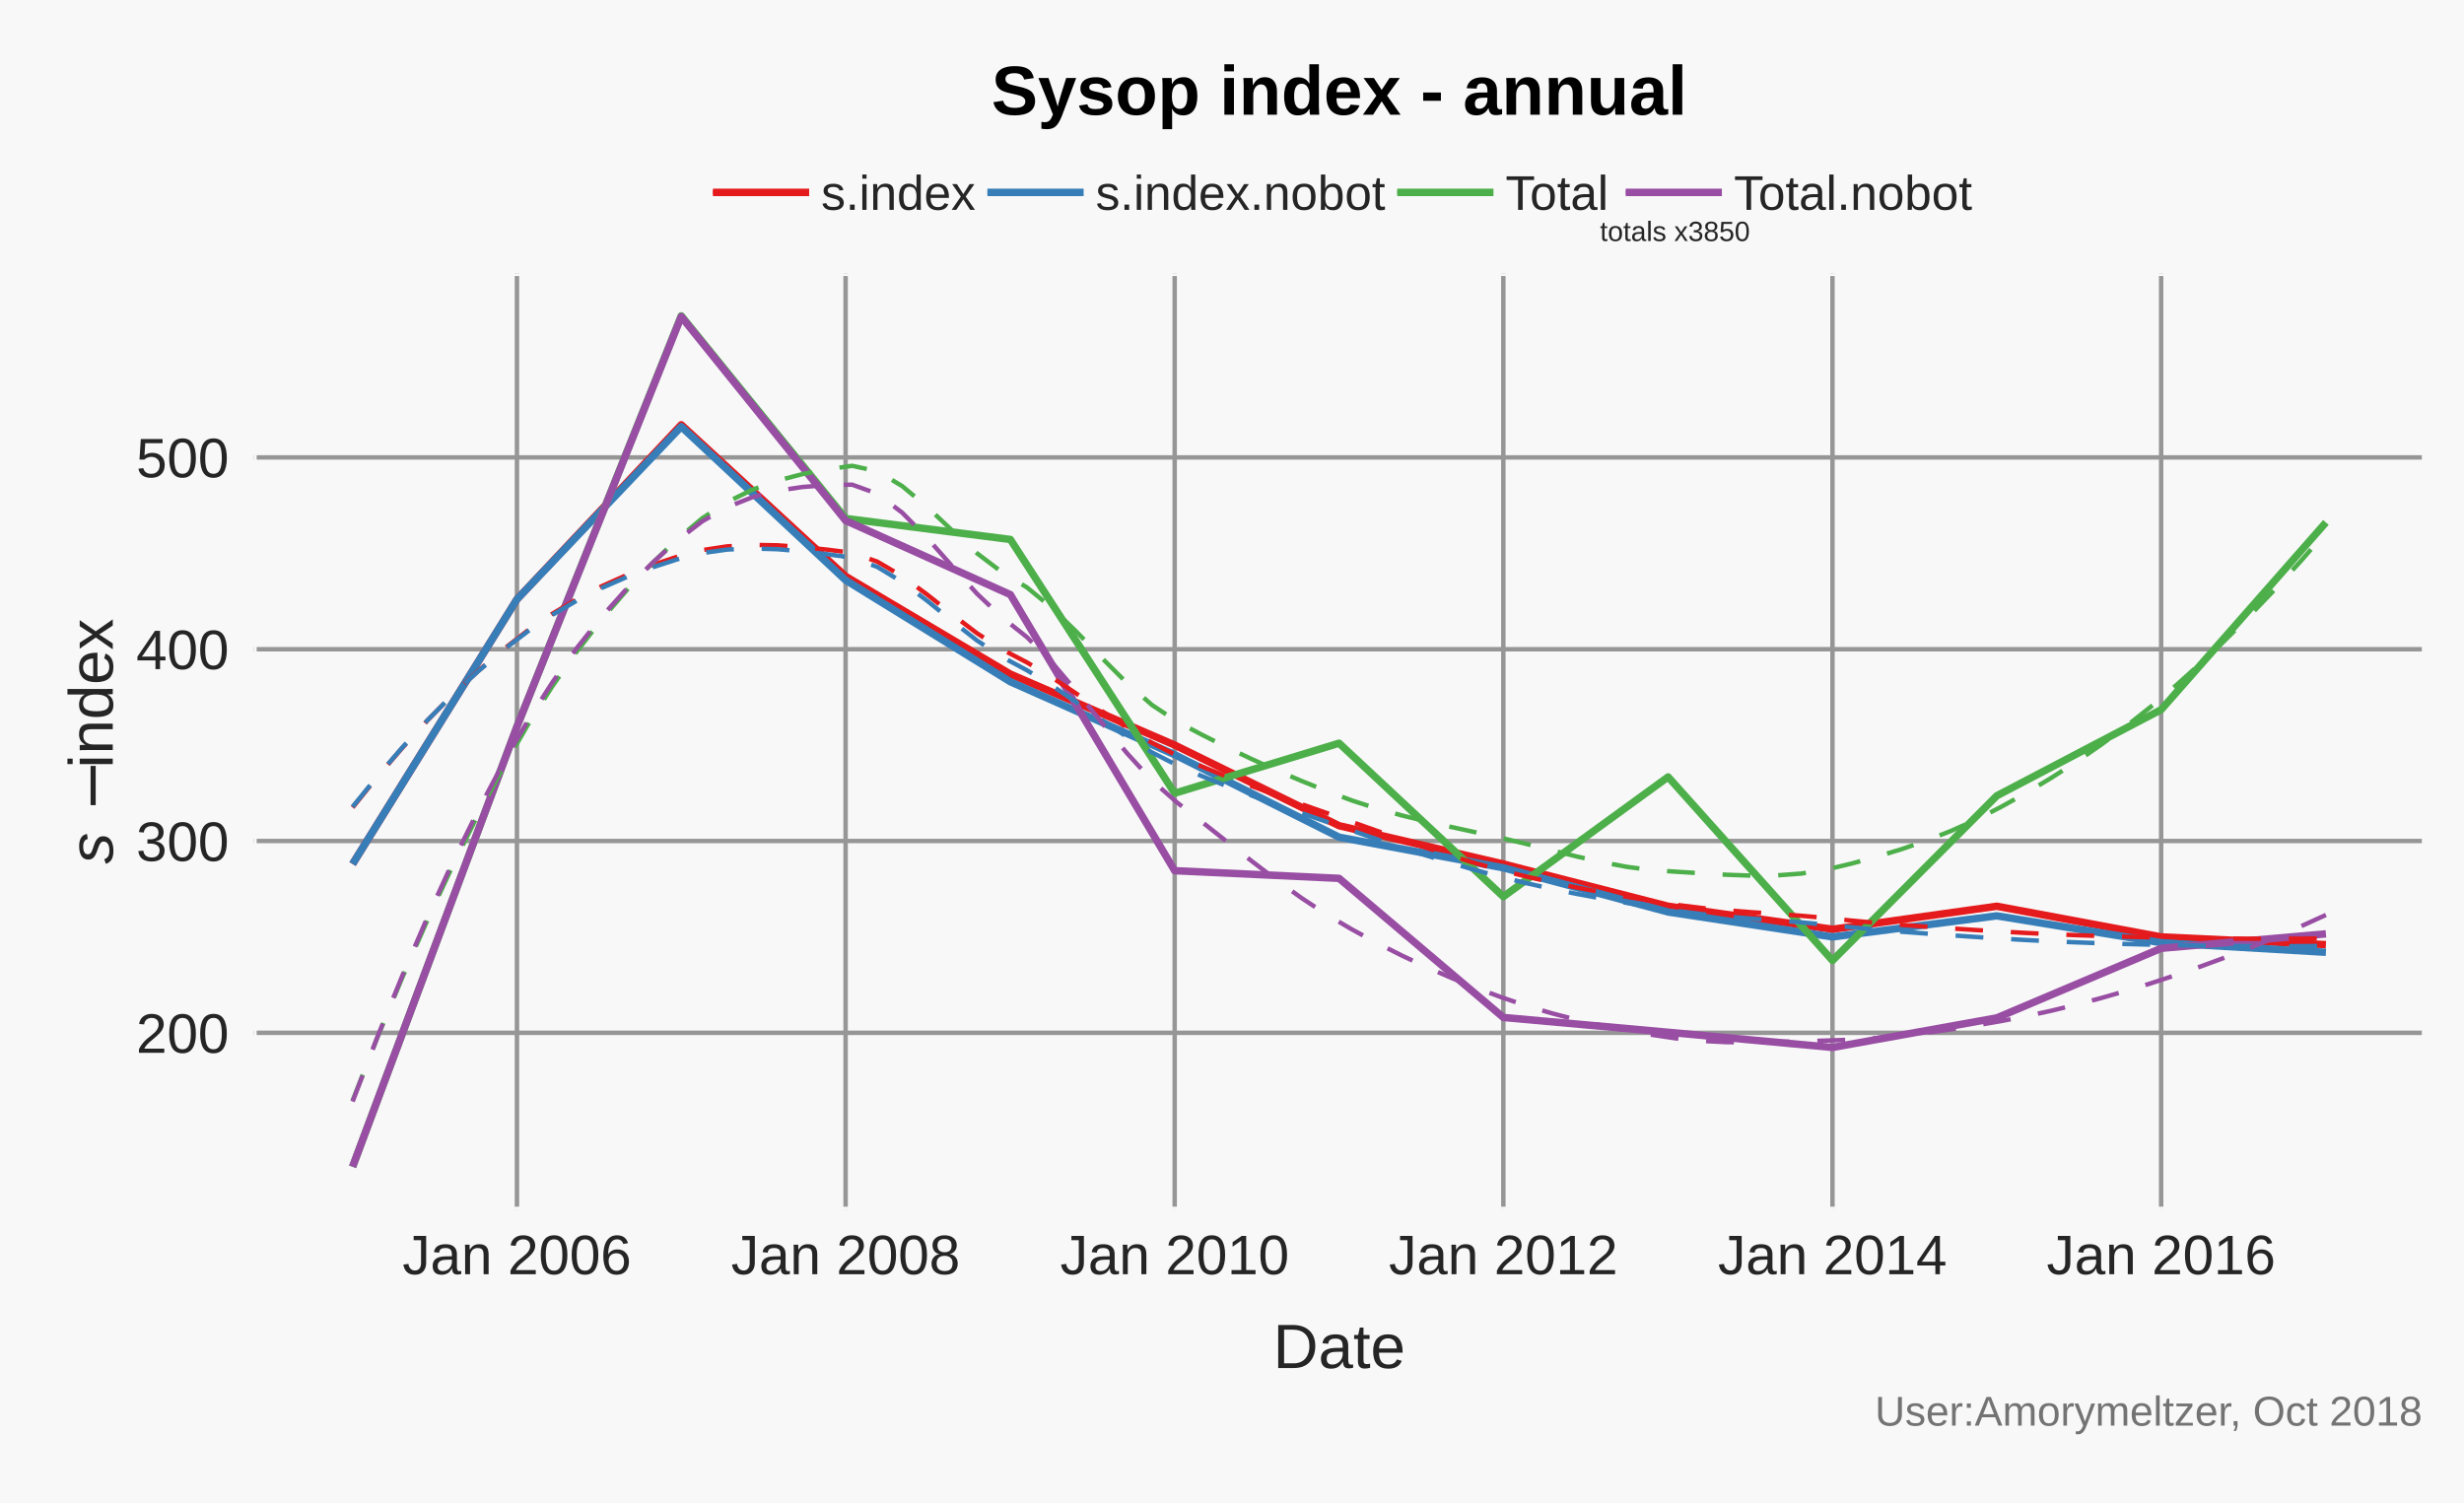
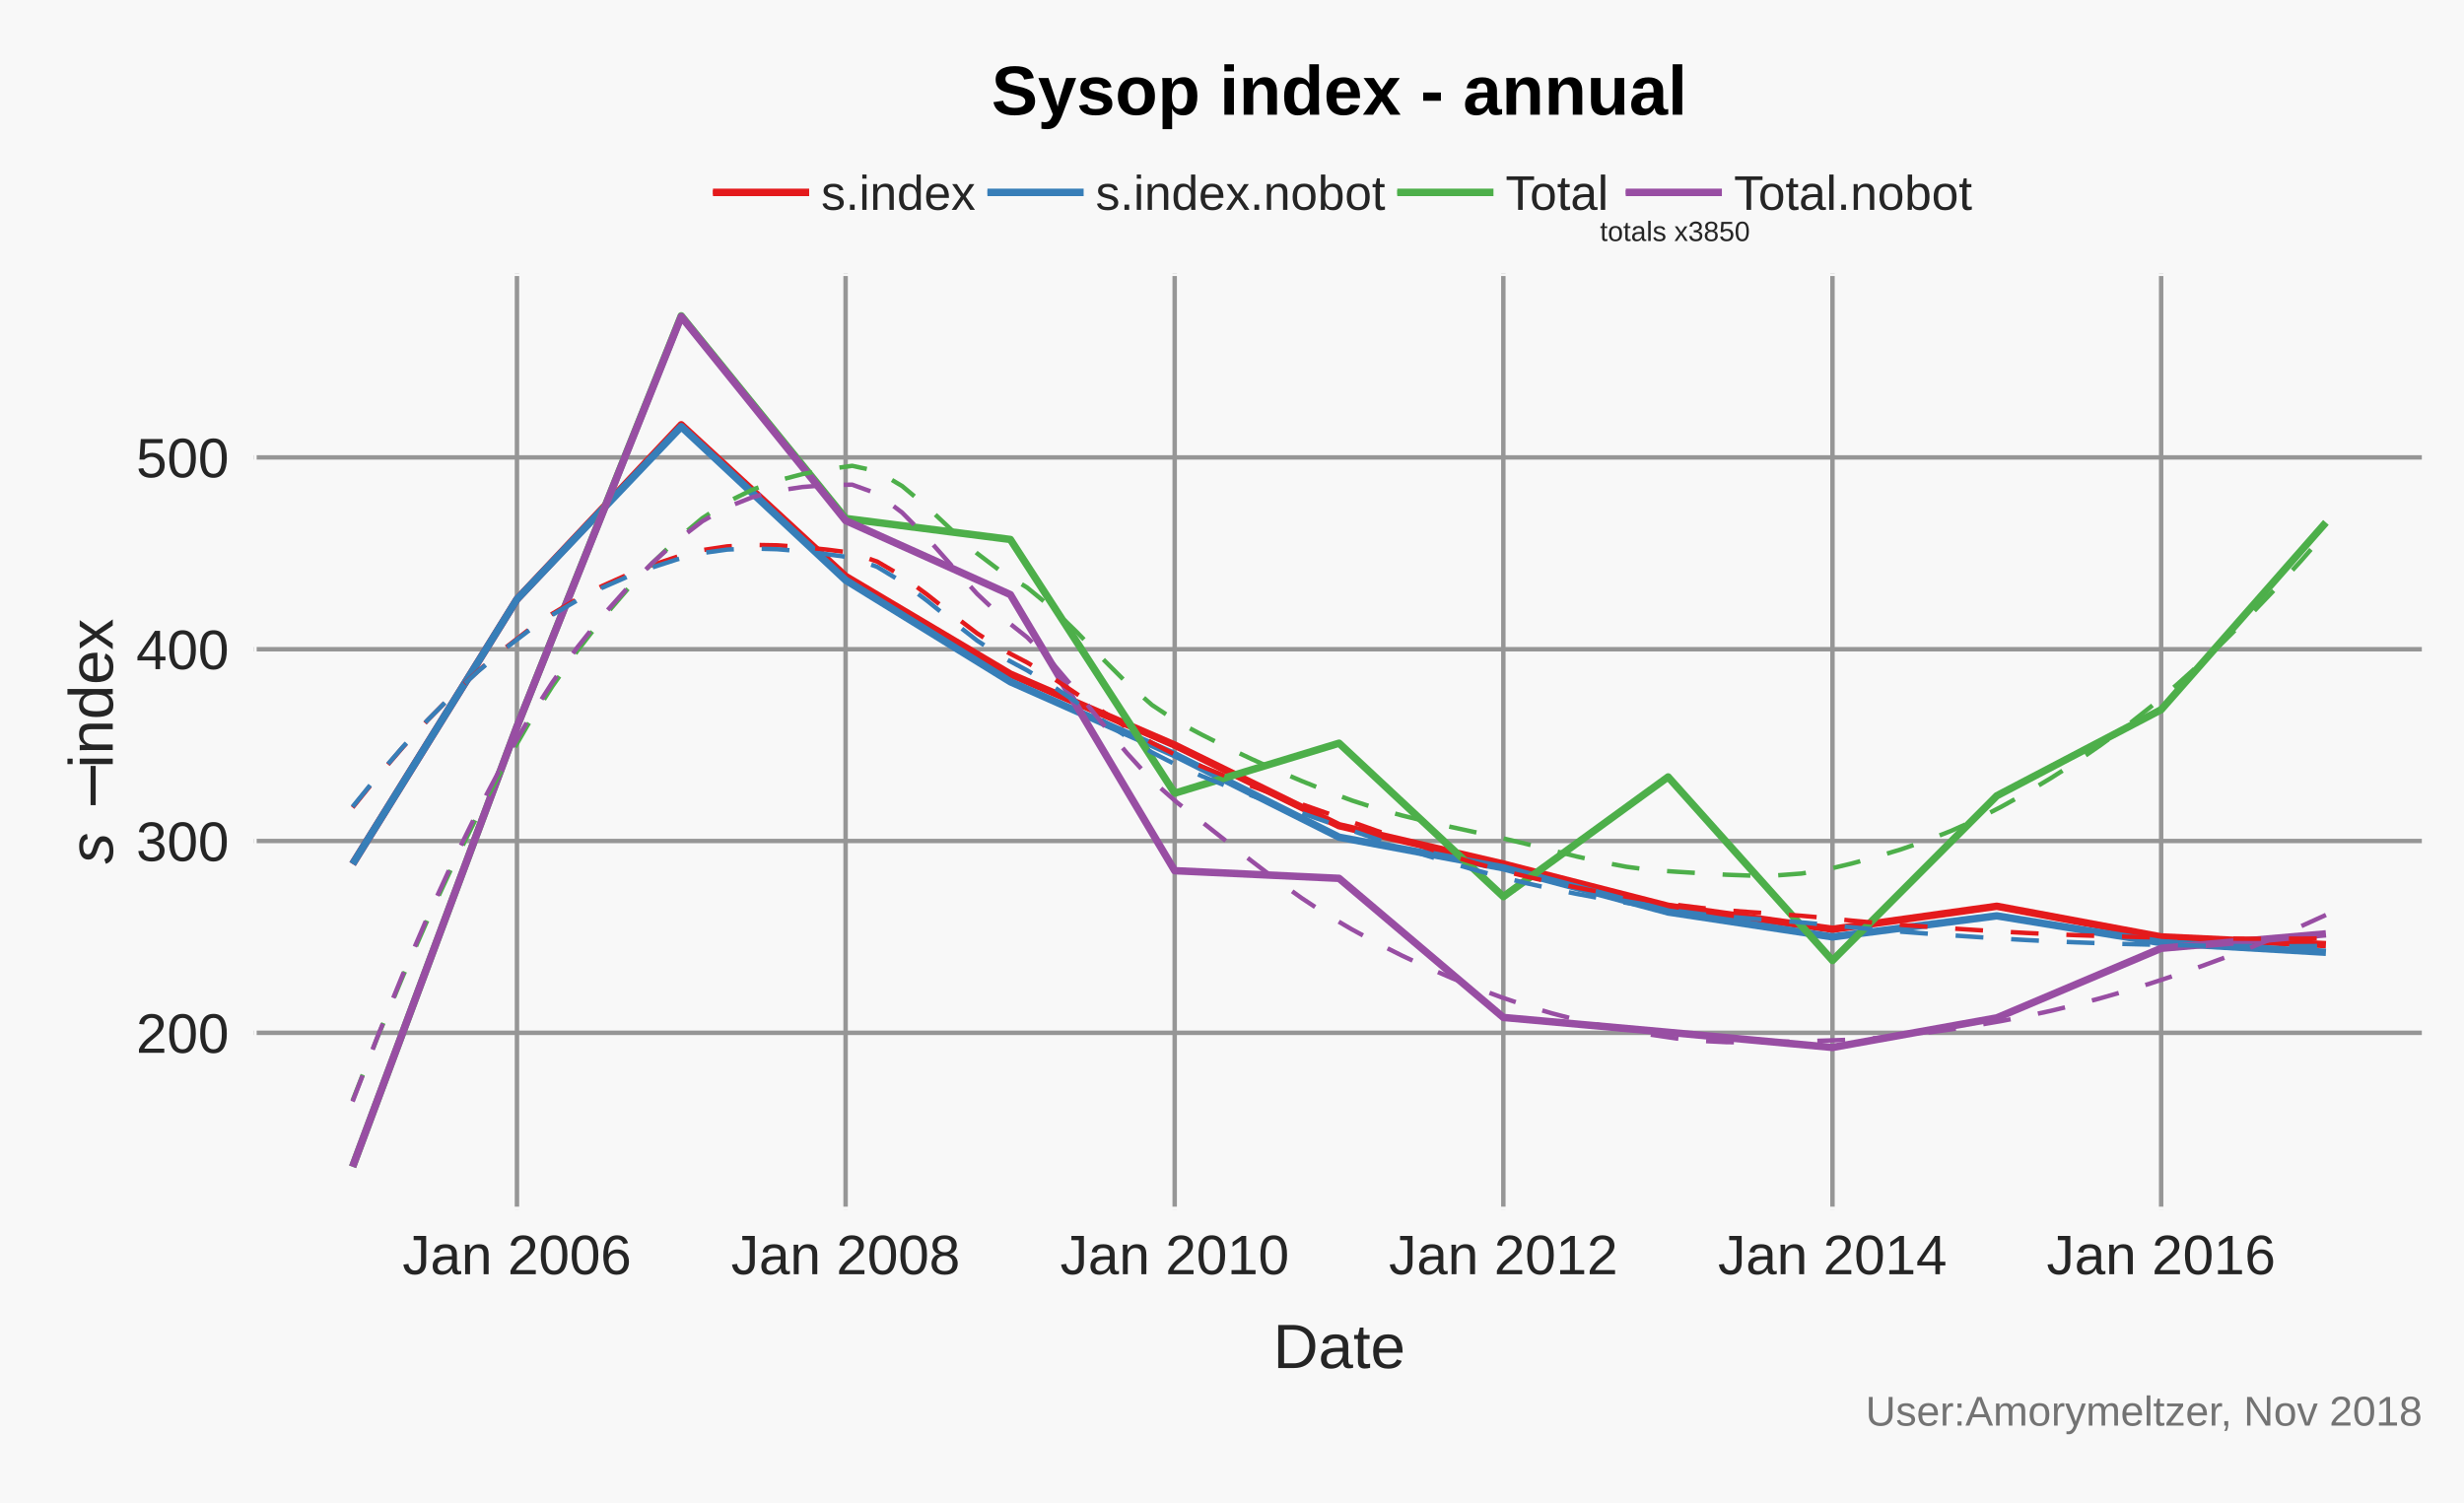
<svg xmlns="http://www.w3.org/2000/svg" viewBox="0 0 354.24 216.00">
  <defs>
    <style type="text/css">
    line, polyline, path, rect, circle {
      fill: none;
      stroke: #000000;
      stroke-linecap: round;
      stroke-linejoin: round;
      stroke-miterlimit: 10.00;
    }
  </style>
  </defs>
  <rect width="100%" height="100%" style="stroke: none; fill: #FFFFFF;" />
  <rect x="0.00" y="0.00" width="354.24" height="216.00" style="stroke-width: 0.78; stroke: #F8F8F8; fill: #F8F8F8;" />
  <defs>
    <clipPath id="cpMzYuNTA4OHwzNDguNTcxfDE3My44Njl8MzkuMjkwNg==">
      <rect x="36.51" y="39.29" width="312.06" height="134.58" />
    </clipPath>
  </defs>
  <rect x="36.51" y="39.29" width="312.06" height="134.58" style="stroke-width: 0.78; stroke: #F8F8F8; fill: #F8F8F8;" clip-path="url(#cpMzYuNTA4OHwzNDguNTcxfDE3My44Njl8MzkuMjkwNg==)" />
  <polyline points="36.51,148.49 348.57,148.49 " style="stroke-width: 0.64; stroke: #969696; stroke-linecap: butt;" clip-path="url(#cpMzYuNTA4OHwzNDguNTcxfDE3My44Njl8MzkuMjkwNg==)" />
  <polyline points="36.51,120.91 348.57,120.91 " style="stroke-width: 0.64; stroke: #969696; stroke-linecap: butt;" clip-path="url(#cpMzYuNTA4OHwzNDguNTcxfDE3My44Njl8MzkuMjkwNg==)" />
  <polyline points="36.51,93.34 348.57,93.34 " style="stroke-width: 0.64; stroke: #969696; stroke-linecap: butt;" clip-path="url(#cpMzYuNTA4OHwzNDguNTcxfDE3My44Njl8MzkuMjkwNg==)" />
  <polyline points="36.51,65.76 348.57,65.76 " style="stroke-width: 0.64; stroke: #969696; stroke-linecap: butt;" clip-path="url(#cpMzYuNTA4OHwzNDguNTcxfDE3My44Njl8MzkuMjkwNg==)" />
  <polyline points="74.32,173.87 74.32,39.29 " style="stroke-width: 0.64; stroke: #969696; stroke-linecap: butt;" clip-path="url(#cpMzYuNTA4OHwzNDguNTcxfDE3My44Njl8MzkuMjkwNg==)" />
  <polyline points="121.57,173.87 121.57,39.29 " style="stroke-width: 0.64; stroke: #969696; stroke-linecap: butt;" clip-path="url(#cpMzYuNTA4OHwzNDguNTcxfDE3My44Njl8MzkuMjkwNg==)" />
  <polyline points="168.88,173.87 168.88,39.29 " style="stroke-width: 0.64; stroke: #969696; stroke-linecap: butt;" clip-path="url(#cpMzYuNTA4OHwzNDguNTcxfDE3My44Njl8MzkuMjkwNg==)" />
  <polyline points="216.13,173.87 216.13,39.29 " style="stroke-width: 0.64; stroke: #969696; stroke-linecap: butt;" clip-path="url(#cpMzYuNTA4OHwzNDguNTcxfDE3My44Njl8MzkuMjkwNg==)" />
  <polyline points="263.45,173.87 263.45,39.29 " style="stroke-width: 0.64; stroke: #969696; stroke-linecap: butt;" clip-path="url(#cpMzYuNTA4OHwzNDguNTcxfDE3My44Njl8MzkuMjkwNg==)" />
  <polyline points="310.70,173.87 310.70,39.29 " style="stroke-width: 0.64; stroke: #969696; stroke-linecap: butt;" clip-path="url(#cpMzYuNTA4OHwzNDguNTcxfDE3My44Njl8MzkuMjkwNg==)" />
  <polyline points="50.69,124.22 74.32,86.16 97.94,61.07 121.57,82.86 145.26,96.92 168.88,107.12 192.51,118.71 216.13,124.22 239.82,130.29 263.45,133.60 287.07,130.29 310.70,134.70 334.39,135.81 " style="stroke-width: 1.07; stroke: #E41A1C; stroke-linecap: butt;" clip-path="url(#cpMzYuNTA4OHwzNDguNTcxfDE3My44Njl8MzkuMjkwNg==)" />
  <polyline points="50.69,124.22 74.32,86.16 97.94,61.34 121.57,83.41 145.26,98.02 168.88,108.50 192.51,120.36 216.13,124.77 239.82,131.12 263.45,134.70 287.07,131.67 310.70,135.53 334.39,136.91 " style="stroke-width: 1.07; stroke: #377EB8; stroke-linecap: butt;" clip-path="url(#cpMzYuNTA4OHwzNDguNTcxfDE3My44Njl8MzkuMjkwNg==)" />
  <polyline points="50.69,167.75 74.32,104.47 97.94,45.41 121.57,74.54 145.26,77.56 168.88,114.04 192.51,106.85 216.13,128.91 239.82,111.70 263.45,138.09 287.07,114.41 310.70,102.03 334.39,75.11 " style="stroke-width: 1.07; stroke: #4DAF4A; stroke-linecap: butt;" clip-path="url(#cpMzYuNTA4OHwzNDguNTcxfDE3My44Njl8MzkuMjkwNg==)" />
  <polyline points="50.69,167.75 74.32,104.47 97.94,45.52 121.57,74.84 145.26,85.49 168.88,125.18 192.51,126.28 216.13,146.28 239.82,148.41 263.45,150.59 287.07,146.34 310.70,136.34 334.39,134.26 " style="stroke-width: 1.07; stroke: #984EA3; stroke-linecap: butt;" clip-path="url(#cpMzYuNTA4OHwzNDguNTcxfDE3My44Njl8MzkuMjkwNg==)" />
  <polyline points="50.69,116.10 54.28,111.65 57.88,107.47 61.47,103.55 65.06,99.90 68.65,96.53 72.24,93.46 75.83,90.68 79.42,88.23 83.01,86.09 86.60,84.24 90.19,82.63 93.79,81.24 97.38,80.03 100.97,79.09 104.56,78.55 108.15,78.34 111.74,78.40 115.33,78.65 118.92,79.02 122.51,79.48 126.11,80.74 129.70,82.84 133.29,85.48 136.88,88.32 140.47,91.05 144.06,93.37 147.65,95.24 151.24,97.40 154.83,99.78 158.42,102.23 162.02,104.62 165.61,106.80 169.20,108.63 172.79,110.20 176.38,111.66 179.97,113.03 183.56,114.35 187.15,115.63 190.74,116.89 194.34,118.17 197.93,119.44 201.52,120.69 205.11,121.91 208.70,123.06 212.29,124.15 215.88,125.14 219.47,126.03 223.06,126.85 226.65,127.59 230.25,128.28 233.84,128.92 237.43,129.52 241.02,130.09 244.61,130.54 248.20,130.88 251.79,131.15 255.38,131.39 258.97,131.66 262.57,131.98 266.16,132.35 269.75,132.68 273.34,132.97 276.93,133.23 280.52,133.48 284.11,133.71 287.70,133.93 291.29,134.13 294.88,134.30 298.48,134.45 302.07,134.57 305.66,134.67 309.25,134.76 312.84,134.84 316.43,134.89 320.02,134.94 323.61,134.96 327.20,134.96 330.80,134.95 334.39,134.91 " style="stroke-width: 0.64; stroke: #E41A1C; stroke-dasharray: 4.00,4.00; stroke-linecap: butt;" clip-path="url(#cpMzYuNTA4OHwzNDguNTcxfDE3My44Njl8MzkuMjkwNg==)" />
  <polyline points="50.69,115.99 54.28,111.58 57.88,107.42 61.47,103.53 65.06,99.92 68.65,96.59 72.24,93.54 75.83,90.80 79.42,88.39 83.01,86.30 86.60,84.49 90.19,82.92 93.79,81.57 97.38,80.41 100.97,79.51 104.56,79.01 108.15,78.86 111.74,78.96 115.33,79.26 118.92,79.68 122.51,80.18 126.11,81.50 129.70,83.67 133.29,86.37 136.88,89.28 140.47,92.09 144.06,94.45 147.65,96.37 151.24,98.58 154.83,101.01 158.42,103.52 162.02,105.95 165.61,108.17 169.20,110.01 172.79,111.58 176.38,113.03 179.97,114.38 183.56,115.66 187.15,116.91 190.74,118.16 194.34,119.41 197.93,120.65 201.52,121.85 205.11,123.01 208.70,124.11 212.29,125.14 215.88,126.10 219.47,126.98 223.06,127.78 226.65,128.51 230.25,129.18 233.84,129.80 237.43,130.40 241.02,130.96 244.61,131.42 248.20,131.77 251.79,132.07 255.38,132.33 258.97,132.61 262.57,132.94 266.16,133.31 269.75,133.65 273.34,133.95 276.93,134.22 280.52,134.47 284.11,134.71 287.70,134.94 291.29,135.15 294.88,135.33 298.48,135.48 302.07,135.61 305.66,135.72 309.25,135.81 312.84,135.89 316.43,135.96 320.02,136.01 323.61,136.03 327.20,136.04 330.80,136.03 334.39,136.00 " style="stroke-width: 0.64; stroke: #377EB8; stroke-dasharray: 4.00,4.00; stroke-linecap: butt;" clip-path="url(#cpMzYuNTA4OHwzNDguNTcxfDE3My44Njl8MzkuMjkwNg==)" />
  <polyline points="50.69,158.23 54.28,149.10 57.88,140.44 61.47,132.23 65.06,124.50 68.65,117.26 72.24,110.52 75.83,104.30 79.42,98.65 83.01,93.55 86.60,88.93 90.19,84.75 93.79,80.95 97.38,77.50 100.97,74.50 104.56,72.17 108.15,70.41 111.74,69.11 115.33,68.17 118.92,67.47 122.51,66.97 126.11,67.75 129.70,69.88 133.29,72.88 136.88,76.26 140.47,79.55 144.06,82.27 147.65,84.46 151.24,87.40 154.83,90.90 158.42,94.61 162.02,98.20 165.61,101.35 169.20,103.73 172.79,105.63 176.38,107.44 179.97,109.14 183.56,110.76 187.15,112.29 190.74,113.73 194.34,115.08 197.93,116.24 201.52,117.23 205.11,118.11 208.70,118.91 212.29,119.69 215.88,120.48 219.47,121.34 223.06,122.24 226.65,123.13 230.25,123.94 233.84,124.62 237.43,125.09 241.02,125.33 244.61,125.55 248.20,125.76 251.79,125.89 255.38,125.86 258.97,125.59 262.57,125.02 266.16,124.16 269.75,123.19 273.34,122.10 276.93,120.86 280.52,119.45 284.11,117.84 287.70,116.00 291.29,114.00 294.88,111.85 298.48,109.55 302.07,107.07 305.66,104.42 309.25,101.58 312.84,98.54 316.43,95.31 320.02,91.91 323.61,88.33 327.20,84.57 330.80,80.64 334.39,76.53 " style="stroke-width: 0.64; stroke: #4DAF4A; stroke-dasharray: 4.00,4.00; stroke-linecap: butt;" clip-path="url(#cpMzYuNTA4OHwzNDguNTcxfDE3My44Njl8MzkuMjkwNg==)" />
  <polyline points="50.69,158.37 54.28,149.03 57.88,140.18 61.47,131.84 65.06,124.00 68.65,116.69 72.24,109.91 75.83,103.70 79.42,98.09 83.01,93.06 86.60,88.56 90.19,84.54 93.79,80.93 97.38,77.69 100.97,74.94 104.56,72.91 108.15,71.49 111.74,70.56 115.33,70.02 118.92,69.74 122.51,69.68 126.11,70.98 129.70,73.70 133.29,77.34 136.88,81.39 140.47,85.37 144.06,88.76 147.65,91.61 151.24,95.25 154.83,99.47 158.42,103.93 162.02,108.28 165.61,112.21 169.20,115.36 172.79,118.16 176.38,121.00 179.97,123.81 183.56,126.55 187.15,129.13 190.74,131.50 194.34,133.61 197.93,135.56 201.52,137.37 205.11,139.05 208.70,140.61 212.29,142.05 215.88,143.39 219.47,144.60 223.06,145.67 226.65,146.61 230.25,147.43 233.84,148.15 237.43,148.77 241.02,149.30 244.61,149.65 248.20,149.83 251.79,149.86 255.38,149.81 258.97,149.71 262.57,149.60 266.16,149.48 269.75,149.25 273.34,148.92 276.93,148.49 280.52,147.99 284.11,147.42 287.70,146.80 291.29,146.10 294.88,145.32 298.48,144.44 302.07,143.49 305.66,142.46 309.25,141.36 312.84,140.18 316.43,138.93 320.02,137.61 323.61,136.21 327.20,134.73 330.80,133.17 334.39,131.54 " style="stroke-width: 0.64; stroke: #984EA3; stroke-dasharray: 4.00,4.00; stroke-linecap: butt;" clip-path="url(#cpMzYuNTA4OHwzNDguNTcxfDE3My44Njl8MzkuMjkwNg==)" />
  <rect x="36.51" y="39.29" width="312.06" height="134.58" style="stroke-width: 0.78; stroke: #F8F8F8;" clip-path="url(#cpMzYuNTA4OHwzNDguNTcxfDE3My44Njl8MzkuMjkwNg==)" />
  <defs>
    <clipPath id="cpMHwzNTQuMjR8MjE2fDA=">
      <rect x="0.00" y="0.00" width="354.24" height="216.00" />
    </clipPath>
  </defs>
  <g clip-path="url(#cpMHwzNTQuMjR8MjE2fDA=)">
    <text x="19.57" y="151.36" style="font-size: 8.00px; fill: #252525; font-family: Arial;" textLength="13.35px" lengthAdjust="spacingAndGlyphs">200</text>
  </g>
  <g clip-path="url(#cpMHwzNTQuMjR8MjE2fDA=)">
    <text x="19.57" y="123.78" style="font-size: 8.00px; fill: #252525; font-family: Arial;" textLength="13.35px" lengthAdjust="spacingAndGlyphs">300</text>
  </g>
  <g clip-path="url(#cpMHwzNTQuMjR8MjE2fDA=)">
    <text x="19.57" y="96.20" style="font-size: 8.00px; fill: #252525; font-family: Arial;" textLength="13.35px" lengthAdjust="spacingAndGlyphs">400</text>
  </g>
  <g clip-path="url(#cpMHwzNTQuMjR8MjE2fDA=)">
    <text x="19.57" y="68.62" style="font-size: 8.00px; fill: #252525; font-family: Arial;" textLength="13.35px" lengthAdjust="spacingAndGlyphs">500</text>
  </g>
  <g clip-path="url(#cpMHwzNTQuMjR8MjE2fDA=)">
    <text x="57.86" y="183.19" style="font-size: 8.00px; fill: #252525; font-family: Arial;" textLength="32.92px" lengthAdjust="spacingAndGlyphs">Jan 2006</text>
  </g>
  <g clip-path="url(#cpMHwzNTQuMjR8MjE2fDA=)">
    <text x="105.11" y="183.19" style="font-size: 8.00px; fill: #252525; font-family: Arial;" textLength="32.92px" lengthAdjust="spacingAndGlyphs">Jan 2008</text>
  </g>
  <g clip-path="url(#cpMHwzNTQuMjR8MjE2fDA=)">
    <text x="152.42" y="183.19" style="font-size: 8.00px; fill: #252525; font-family: Arial;" textLength="32.92px" lengthAdjust="spacingAndGlyphs">Jan 2010</text>
  </g>
  <g clip-path="url(#cpMHwzNTQuMjR8MjE2fDA=)">
    <text x="199.67" y="183.19" style="font-size: 8.00px; fill: #252525; font-family: Arial;" textLength="32.92px" lengthAdjust="spacingAndGlyphs">Jan 2012</text>
  </g>
  <g clip-path="url(#cpMHwzNTQuMjR8MjE2fDA=)">
    <text x="246.99" y="183.19" style="font-size: 8.00px; fill: #252525; font-family: Arial;" textLength="32.92px" lengthAdjust="spacingAndGlyphs">Jan 2014</text>
  </g>
  <g clip-path="url(#cpMHwzNTQuMjR8MjE2fDA=)">
    <text x="294.24" y="183.19" style="font-size: 8.00px; fill: #252525; font-family: Arial;" textLength="32.92px" lengthAdjust="spacingAndGlyphs">Jan 2016</text>
  </g>
  <g clip-path="url(#cpMHwzNTQuMjR8MjE2fDA=)">
    <text x="183.03" y="196.68" style="font-size: 9.00px; fill: #252525; font-family: Arial;" textLength="19.01px" lengthAdjust="spacingAndGlyphs">Date</text>
  </g>
  <g clip-path="url(#cpMHwzNTQuMjR8MjE2fDA=)">
    <text transform="translate(16.21,124.21) rotate(-90)" style="font-size: 9.00px; font-style: italic; fill: #252525; font-family: Arial;" textLength="4.50px" lengthAdjust="spacingAndGlyphs">s</text>
  </g>
  <g clip-path="url(#cpMHwzNTQuMjR8MjE2fDA=)">
    <text transform="translate(16.21,119.71) rotate(-90)" style="font-size: 9.00px; fill: #252525; font-family: Symbol;" textLength="3.00px" lengthAdjust="spacingAndGlyphs"> </text>
  </g>
  <g clip-path="url(#cpMHwzNTQuMjR8MjE2fDA=)">
    <text transform="translate(16.21,116.71) rotate(-90)" style="font-size: 9.00px; fill: #252525; font-family: Symbol;" textLength="5.00px" lengthAdjust="spacingAndGlyphs">−</text>
  </g>
  <g clip-path="url(#cpMHwzNTQuMjR8MjE2fDA=)">
    <text transform="translate(16.21,110.46) rotate(-90)" style="font-size: 9.00px; fill: #252525; font-family: Arial;" textLength="2.00px" lengthAdjust="spacingAndGlyphs">i</text>
  </g>
  <g clip-path="url(#cpMHwzNTQuMjR8MjE2fDA=)">
    <text transform="translate(16.21,108.46) rotate(-90)" style="font-size: 9.00px; fill: #252525; font-family: Arial;" textLength="5.01px" lengthAdjust="spacingAndGlyphs">n</text>
  </g>
  <g clip-path="url(#cpMHwzNTQuMjR8MjE2fDA=)">
    <text transform="translate(16.21,103.46) rotate(-90)" style="font-size: 9.00px; fill: #252525; font-family: Arial;" textLength="5.01px" lengthAdjust="spacingAndGlyphs">d</text>
  </g>
  <g clip-path="url(#cpMHwzNTQuMjR8MjE2fDA=)">
    <text transform="translate(16.21,98.45) rotate(-90)" style="font-size: 9.00px; fill: #252525; font-family: Arial;" textLength="5.01px" lengthAdjust="spacingAndGlyphs">e</text>
  </g>
  <g clip-path="url(#cpMHwzNTQuMjR8MjE2fDA=)">
    <text transform="translate(16.21,93.45) rotate(-90)" style="font-size: 9.00px; fill: #252525; font-family: Arial;" textLength="4.50px" lengthAdjust="spacingAndGlyphs">x</text>
  </g>
  <rect x="100.78" y="24.00" width="183.53" height="7.32" style="stroke-width: 0.78; stroke: none; fill: #F8F8F8;" clip-path="url(#cpMHwzNTQuMjR8MjE2fDA=)" />
  <rect x="100.78" y="19.02" width="17.28" height="17.28" style="stroke-width: 0.78; stroke: none; fill: #F8F8F8;" clip-path="url(#cpMHwzNTQuMjR8MjE2fDA=)" />
  <line x1="102.50" y1="27.66" x2="116.33" y2="27.66" style="stroke-width: 1.07; stroke: #E41A1C; stroke-linecap: butt;" clip-path="url(#cpMHwzNTQuMjR8MjE2fDA=)" />
  <line x1="102.50" y1="27.66" x2="116.33" y2="27.66" style="stroke-width: 0.64; stroke: #E41A1C; stroke-dasharray: 4.00,4.00; stroke-linecap: butt;" clip-path="url(#cpMHwzNTQuMjR8MjE2fDA=)" />
  <rect x="140.24" y="19.02" width="17.28" height="17.28" style="stroke-width: 0.78; stroke: none; fill: #F8F8F8;" clip-path="url(#cpMHwzNTQuMjR8MjE2fDA=)" />
  <line x1="141.96" y1="27.66" x2="155.79" y2="27.66" style="stroke-width: 1.07; stroke: #377EB8; stroke-linecap: butt;" clip-path="url(#cpMHwzNTQuMjR8MjE2fDA=)" />
  <line x1="141.96" y1="27.66" x2="155.79" y2="27.66" style="stroke-width: 0.64; stroke: #377EB8; stroke-dasharray: 4.00,4.00; stroke-linecap: butt;" clip-path="url(#cpMHwzNTQuMjR8MjE2fDA=)" />
  <rect x="199.16" y="19.02" width="17.28" height="17.28" style="stroke-width: 0.78; stroke: none; fill: #F8F8F8;" clip-path="url(#cpMHwzNTQuMjR8MjE2fDA=)" />
  <line x1="200.88" y1="27.66" x2="214.71" y2="27.66" style="stroke-width: 1.07; stroke: #4DAF4A; stroke-linecap: butt;" clip-path="url(#cpMHwzNTQuMjR8MjE2fDA=)" />
  <line x1="200.88" y1="27.66" x2="214.71" y2="27.66" style="stroke-width: 0.64; stroke: #4DAF4A; stroke-dasharray: 4.00,4.00; stroke-linecap: butt;" clip-path="url(#cpMHwzNTQuMjR8MjE2fDA=)" />
  <rect x="232.00" y="19.02" width="17.28" height="17.28" style="stroke-width: 0.78; stroke: none; fill: #F8F8F8;" clip-path="url(#cpMHwzNTQuMjR8MjE2fDA=)" />
  <line x1="233.73" y1="27.66" x2="247.55" y2="27.66" style="stroke-width: 1.07; stroke: #984EA3; stroke-linecap: butt;" clip-path="url(#cpMHwzNTQuMjR8MjE2fDA=)" />
  <line x1="233.73" y1="27.66" x2="247.55" y2="27.66" style="stroke-width: 0.64; stroke: #984EA3; stroke-dasharray: 4.00,4.00; stroke-linecap: butt;" clip-path="url(#cpMHwzNTQuMjR8MjE2fDA=)" />
  <g clip-path="url(#cpMHwzNTQuMjR8MjE2fDA=)">
    <text x="118.06" y="30.17" style="font-size: 7.00px; fill: #252525; font-family: Arial;" textLength="22.18px" lengthAdjust="spacingAndGlyphs">s.index</text>
  </g>
  <g clip-path="url(#cpMHwzNTQuMjR8MjE2fDA=)">
    <text x="157.52" y="30.17" style="font-size: 7.00px; fill: #252525; font-family: Arial;" textLength="41.64px" lengthAdjust="spacingAndGlyphs">s.index.nobot</text>
  </g>
  <g clip-path="url(#cpMHwzNTQuMjR8MjE2fDA=)">
    <text x="216.44" y="30.17" style="font-size: 7.00px; fill: #252525; font-family: Arial;" textLength="15.56px" lengthAdjust="spacingAndGlyphs">Total</text>
  </g>
  <g clip-path="url(#cpMHwzNTQuMjR8MjE2fDA=)">
    <text x="249.28" y="30.17" style="font-size: 7.00px; fill: #252525; font-family: Arial;" textLength="35.02px" lengthAdjust="spacingAndGlyphs">Total.nobot</text>
  </g>
  <g clip-path="url(#cpMHwzNTQuMjR8MjE2fDA=)">
    <text x="142.53" y="16.49" style="font-size: 10.00px; font-weight: bold; font-family: Arial;" textLength="100.02px" lengthAdjust="spacingAndGlyphs">Sysop index - annual</text>
  </g>
  <g clip-path="url(#cpMHwzNTQuMjR8MjE2fDA=)">
-     <text x="269.55" y="204.96" style="font-size: 6.00px; fill: #737373; font-family: Arial;" textLength="79.02px" lengthAdjust="spacingAndGlyphs">User:Amorymeltzer, Oct 2018</text>
+     <text x="268.21" y="204.96" style="font-size: 6.00px; fill: #737373; font-family: Arial;" textLength="80.36px" lengthAdjust="spacingAndGlyphs">User:Amorymeltzer, Nov 2018</text>
  </g>
  <g clip-path="url(#cpMHwzNTQuMjR8MjE2fDA=)">
    <text x="230.02" y="34.65" style="font-size: 4.00px; fill: #252525; font-family: Arial;" textLength="21.57px" lengthAdjust="spacingAndGlyphs">totals x3850</text>
  </g>
</svg>
